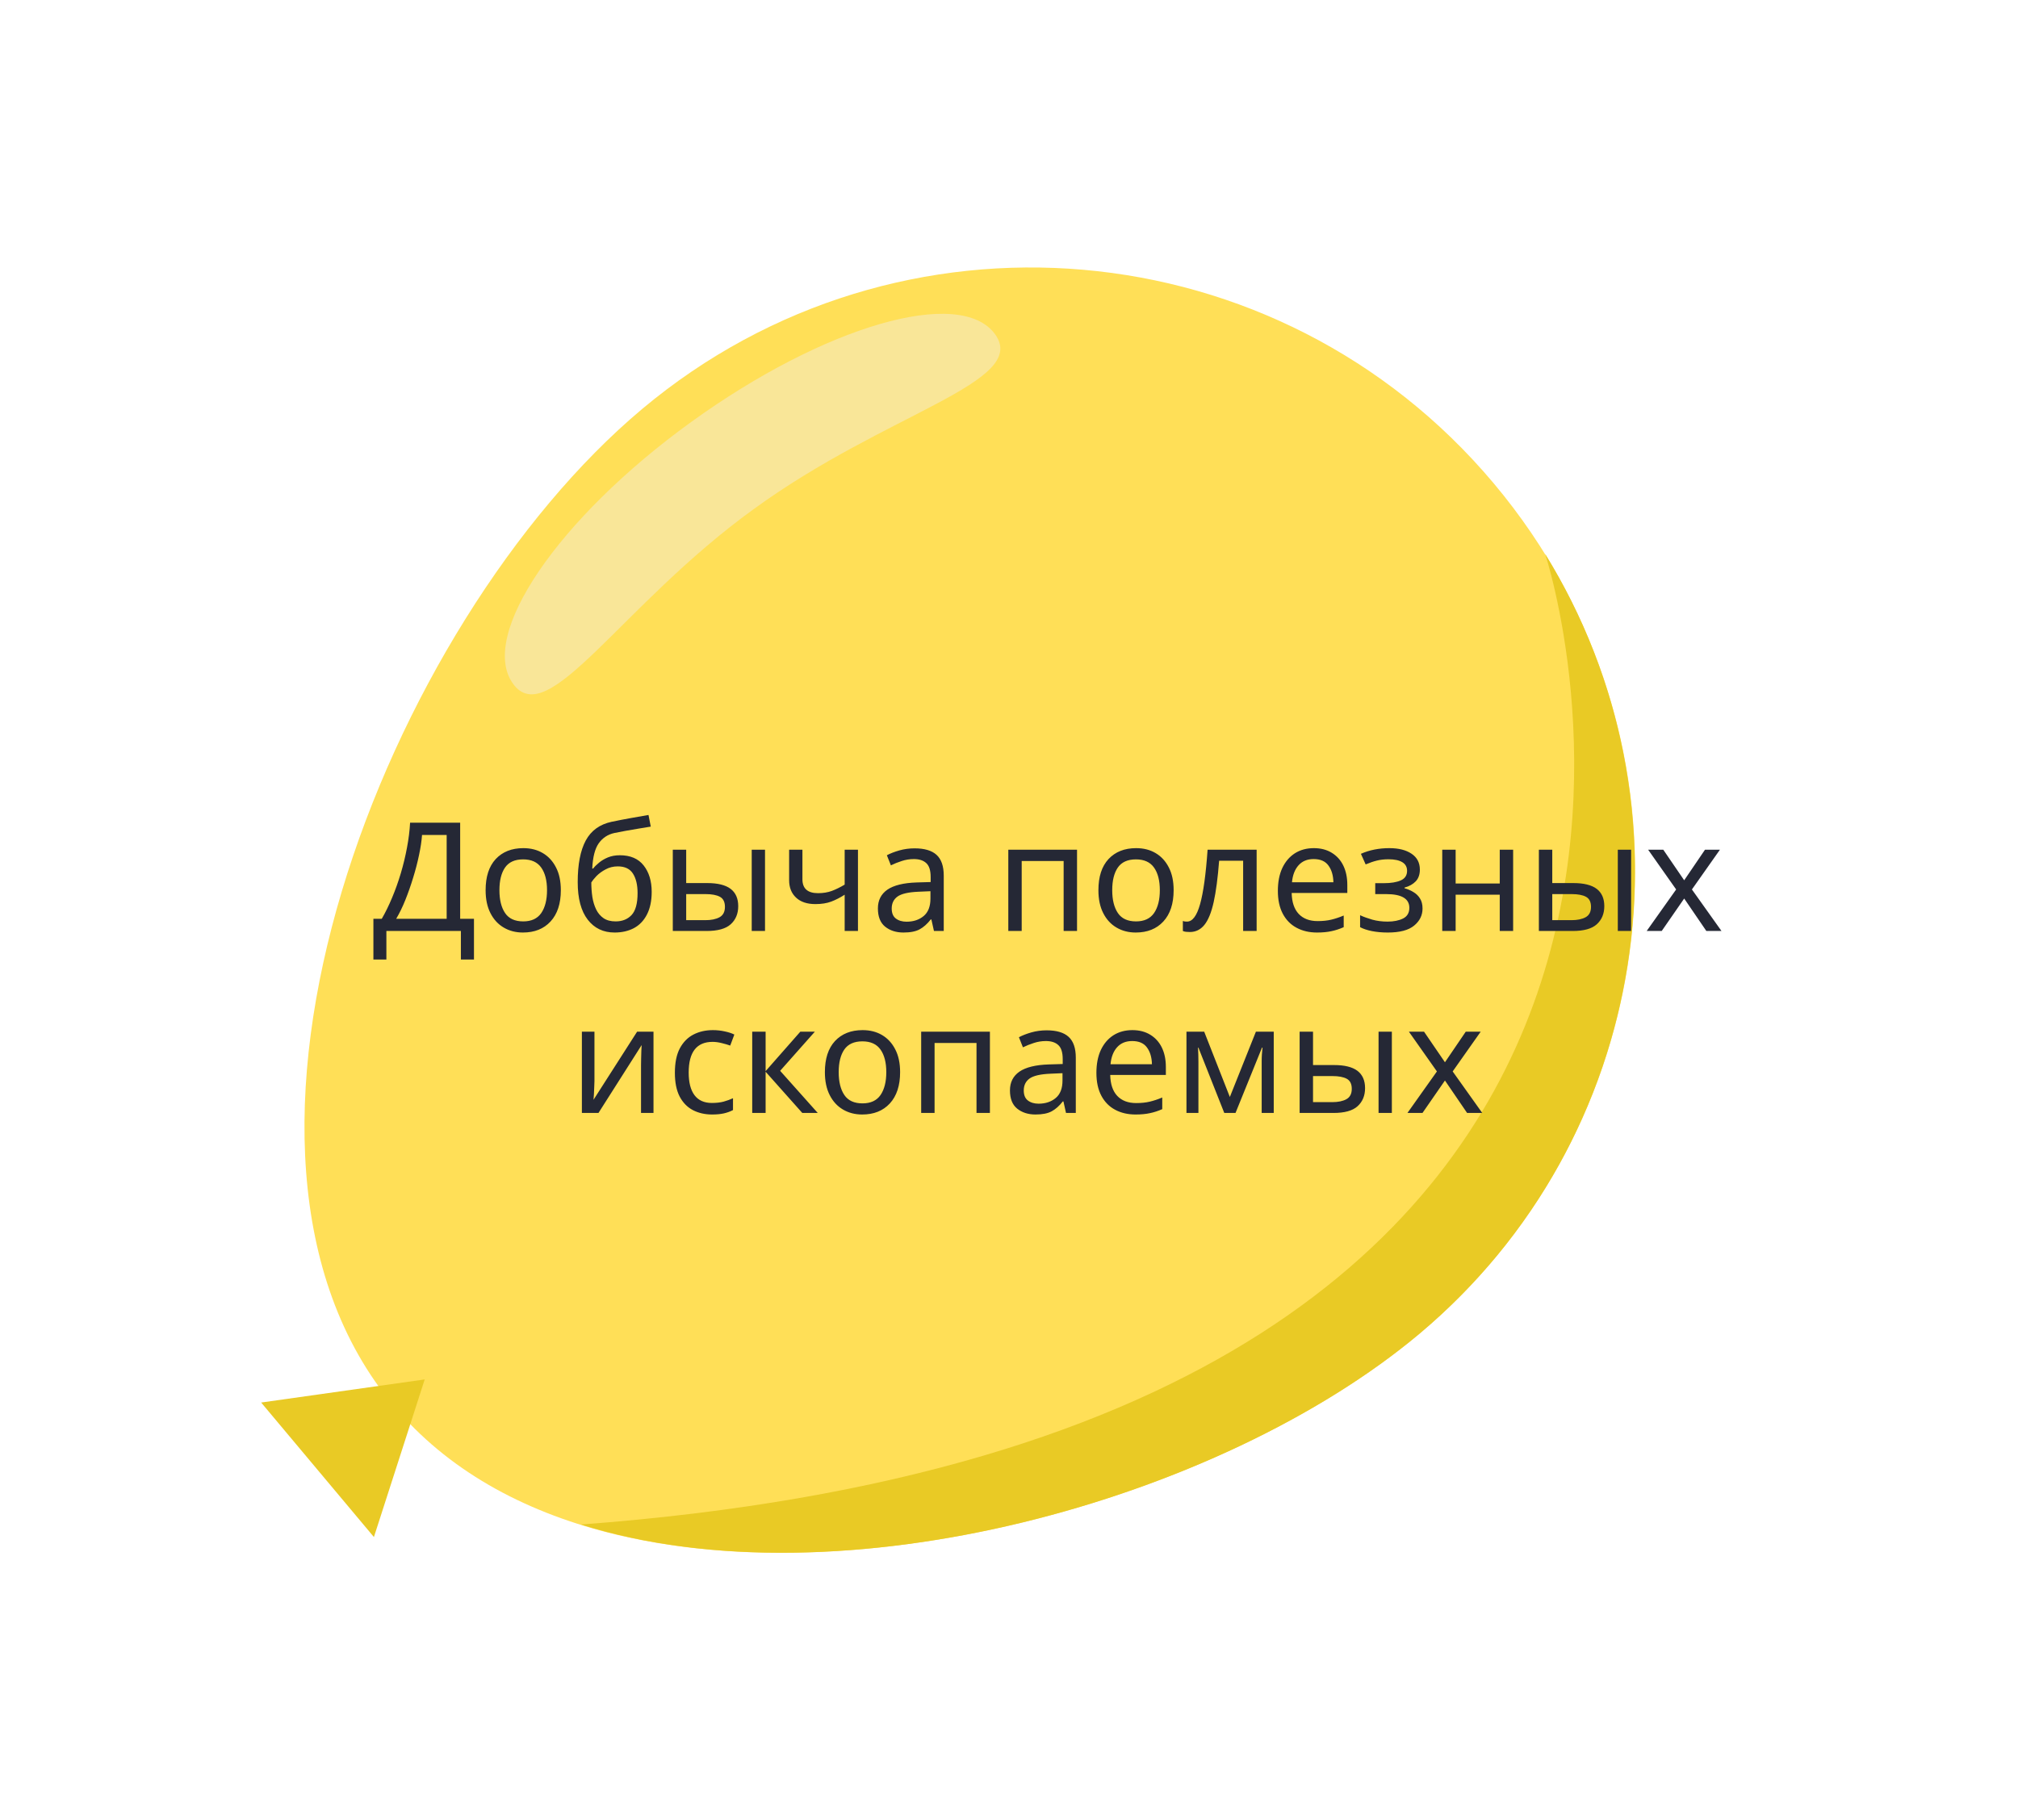
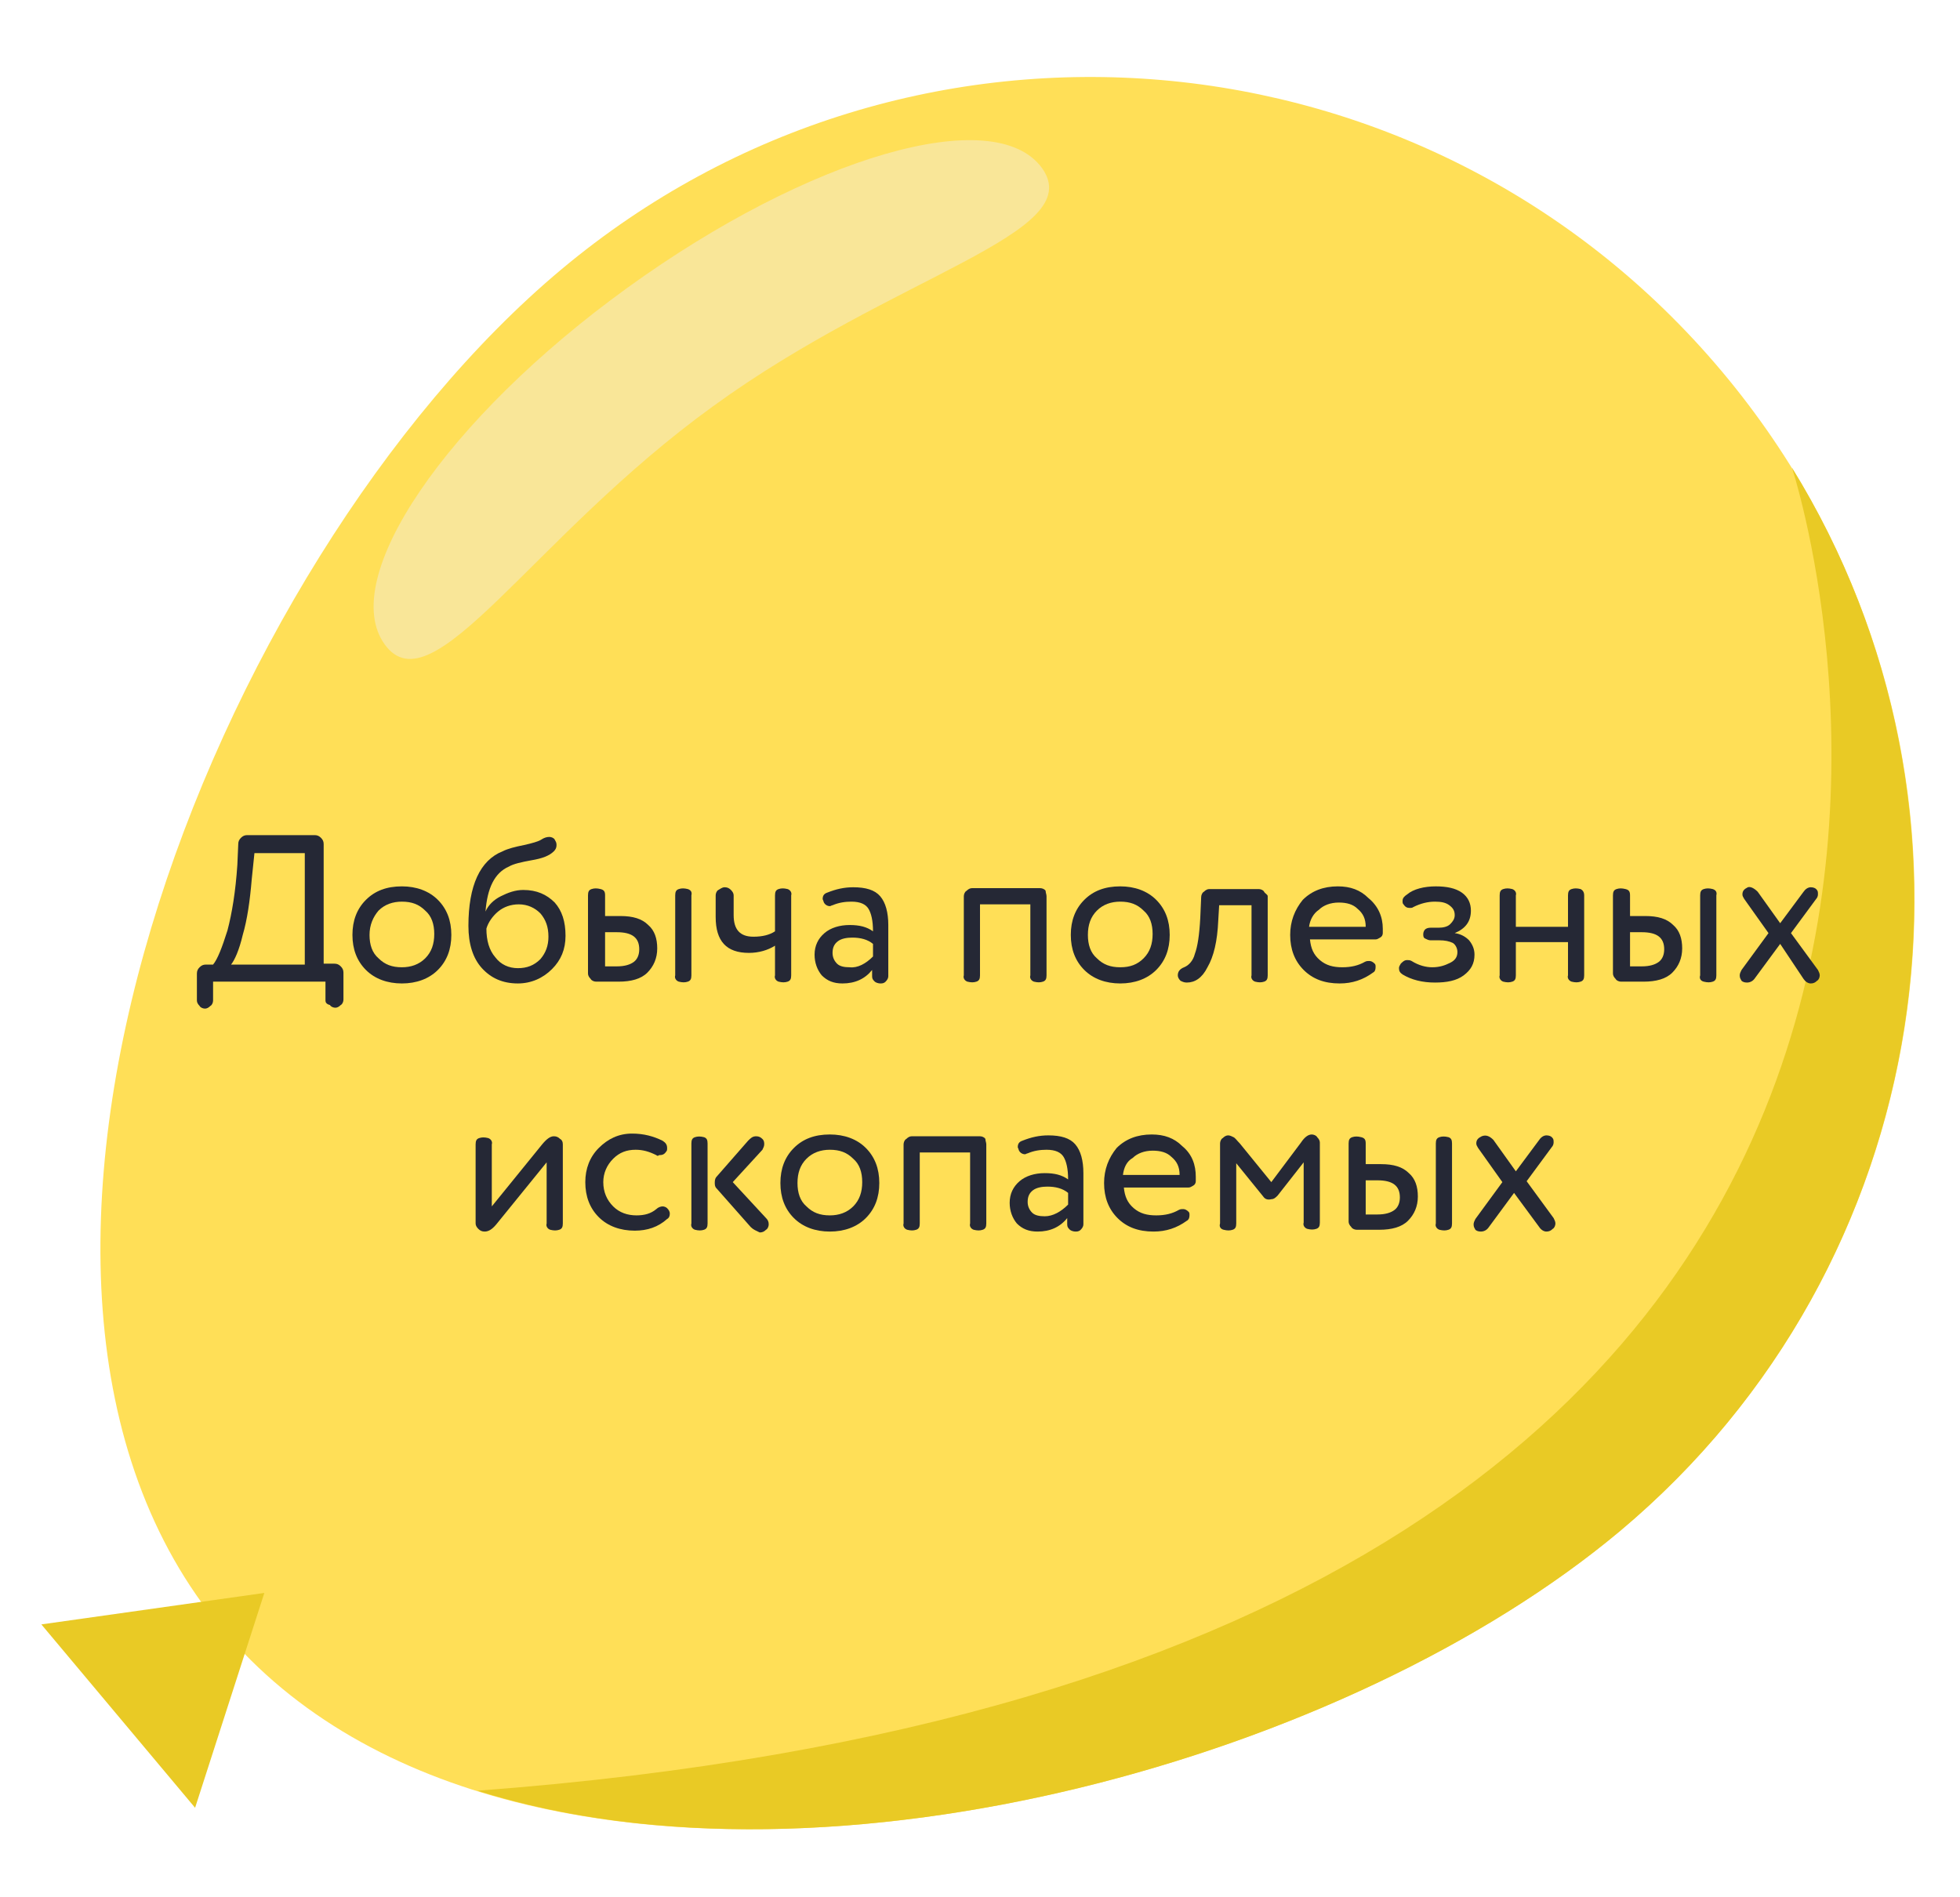
- <svg xmlns="http://www.w3.org/2000/svg" version="1.1" x="0px" y="0px" viewBox="0 0 306 276" enable-background="new 0 0 306 276" xml:space="preserve">
+ <svg xmlns="http://www.w3.org/2000/svg" version="1.1" id="Слой_1" x="0px" y="0px" viewBox="0 0 218 211" style="enable-background:new 0 0 218 211;" xml:space="preserve">
+   <style type="text/css">
+ 	.st0{fill:#FFDF57;}
+ 	.st1{fill:#E9CA25;}
+ 	.st2{fill:none;}
+ 	.st3{enable-background:new    ;}
+ 	.st4{fill:#252835;}
+ 	.st5{fill:#F9E698;}
+ </style>
  <g id="Sky">
</g>
  <g id="Clouds">
</g>
  <g id="Button">
</g>
  <g id="B_1">
</g>
  <g id="B2">
</g>
  <g id="B3">
</g>
  <g id="B4">
</g>
  <g id="B5">
</g>
  <g id="B6">
</g>
  <g id="B7">
</g>
  <g id="B8">
</g>
  <g id="B9">
</g>
  <g id="B10">
</g>
  <g id="B11">
</g>
  <g id="B12">
</g>
  <g id="B13">
</g>
  <g id="B14">
</g>
  <g id="B15">
</g>
  <g id="Head">
</g>
  <g id="B16">
</g>
  <g id="B17">
</g>
  <g id="B18">
</g>
  <g id="B19">
</g>
  <g id="B20">
</g>
  <g id="B21">
</g>
  <g id="B22">
</g>
  <g id="B23">
-     <path fill="#FFDF57" d="M215.2,202.3c-38.8,32.5-123,49.7-155.5,10.9S58.6,94.5,97.4,62s96.5-27.5,129.1,11.3   S253.9,169.8,215.2,202.3z" />
-     <polygon fill="#E9CA25" points="64.4,209.2 39.6,212.7 56.7,233.1  " />
-     <path fill="#E9CA25" d="M215.2,202.3c35.3-29.6,42.6-80.2,19.1-118.3l0,0c0,0,44,133-146.2,147.2   C127.4,243.6,185,227.6,215.2,202.3z" />
+     <path class="st0" d="M180.2,170.3c-38.8,32.5-123,49.7-155.5,10.9S23.6,62.5,62.4,30s96.5-27.5,129.1,11.3S218.9,137.8,180.2,170.3   z" />
+     <polygon class="st1" points="29.4,177.2 4.6,180.7 21.7,201.1  " />
+     <path class="st1" d="M180.2,170.3c35.3-29.6,42.6-80.2,19.1-118.3l0,0c0,0,44,133-146.2,147.2C92.4,211.6,150,195.6,180.2,170.3z" />
    <g>
-       <rect x="56" y="125.1" fill="none" width="183.8" height="89.4" />
-       <text transform="matrix(1 0 0 1 56.4802 141.1877)">
-         <tspan x="0" y="0" fill="#252835" font-family="'CirceRounded-Regular'" font-size="23">Добыча полезных</tspan>
-         <tspan x="29.8" y="27.6" fill="#252835" font-family="'CirceRounded-Regular'" font-size="23">ископаемых</tspan>
-       </text>
+       <rect x="21" y="93.1" class="st2" width="183.8" height="89.4" />
+       <g class="st3">
+         <path class="st4" d="M36.2,111.3v-2.1H23.7v2.1c0,0.2-0.1,0.5-0.3,0.6c-0.2,0.2-0.4,0.3-0.6,0.3c-0.2,0-0.5-0.1-0.6-0.3     c-0.2-0.2-0.3-0.4-0.3-0.6v-3c0-0.3,0.1-0.5,0.3-0.7c0.2-0.2,0.4-0.3,0.7-0.3h0.8c0.5-0.6,1-1.9,1.6-3.8c0.5-1.9,0.9-4.3,1.1-7.3     l0.1-2.3c0-0.3,0.1-0.5,0.3-0.7c0.2-0.2,0.4-0.3,0.7-0.3h7.5c0.3,0,0.5,0.1,0.7,0.3c0.2,0.2,0.3,0.4,0.3,0.7v13.3h1.2     c0.3,0,0.5,0.1,0.7,0.3c0.2,0.2,0.3,0.4,0.3,0.7v3c0,0.2-0.1,0.5-0.3,0.6c-0.2,0.2-0.4,0.3-0.6,0.3c-0.2,0-0.5-0.1-0.6-0.3     C36.3,111.7,36.2,111.5,36.2,111.3z M25.7,107.3h8.2V94.9h-5.6L28,97.8c-0.2,2.4-0.5,4.5-1,6.2C26.6,105.7,26.1,106.8,25.7,107.3     z" />
+         <path class="st4" d="M40.7,107.9c-1-1-1.5-2.3-1.5-3.9c0-1.6,0.5-2.9,1.5-3.9c1-1,2.3-1.5,4-1.5c1.6,0,3,0.5,4,1.5     c1,1,1.5,2.3,1.5,3.9c0,1.6-0.5,2.9-1.5,3.9c-1,1-2.4,1.5-4,1.5S41.7,108.9,40.7,107.9z M41.1,104c0,1.1,0.3,2,1,2.6     c0.7,0.7,1.5,1,2.6,1c1,0,1.9-0.3,2.6-1c0.7-0.7,1-1.6,1-2.7c0-1.1-0.3-2-1-2.6c-0.7-0.7-1.5-1-2.6-1c-1,0-1.9,0.3-2.6,1     C41.5,102,41.1,102.9,41.1,104z" />
+         <path class="st4" d="M62.9,104.1c0,1.5-0.5,2.7-1.5,3.7s-2.3,1.6-3.8,1.6c-1.7,0-3-0.6-4-1.7c-1-1.1-1.5-2.7-1.5-4.7     c0-4.5,1.3-7.3,3.8-8.3c0.6-0.3,1.4-0.5,2.4-0.7c0.9-0.2,1.6-0.4,1.9-0.6c0.3-0.2,0.6-0.3,0.9-0.3c0.2,0,0.5,0.1,0.6,0.3     c0.1,0.2,0.2,0.3,0.2,0.6c0,0.3-0.1,0.5-0.3,0.7c-0.5,0.5-1.3,0.8-2.5,1c-1.1,0.2-2,0.4-2.5,0.7c-1.6,0.7-2.4,2.4-2.6,5     c0.3-0.7,0.9-1.3,1.7-1.7c0.8-0.4,1.6-0.7,2.5-0.7c1.5,0,2.6,0.5,3.5,1.4C62.5,101.3,62.9,102.5,62.9,104.1z M54.1,103.3     c0,1.3,0.3,2.4,1,3.2c0.6,0.8,1.5,1.2,2.5,1.2c1,0,1.8-0.3,2.5-1c0.6-0.7,0.9-1.5,0.9-2.5c0-1.1-0.3-1.9-0.9-2.6     c-0.6-0.6-1.4-1-2.4-1c-0.9,0-1.7,0.3-2.3,0.8S54.3,102.6,54.1,103.3z" />
+         <path class="st4" d="M67.3,99.6v2.3H69c1.4,0,2.4,0.3,3.1,1c0.7,0.6,1,1.5,1,2.6c0,1.1-0.4,2-1.1,2.7c-0.7,0.7-1.8,1-3.2,1h-2.5     c-0.2,0-0.5-0.1-0.6-0.3c-0.2-0.2-0.3-0.4-0.3-0.6v-8.7c0-0.4,0.1-0.6,0.4-0.7c0.3-0.1,0.6-0.1,1,0C67.2,99,67.3,99.2,67.3,99.6z      M67.3,103.7v3.8h1.3c0.9,0,1.5-0.2,1.9-0.5c0.4-0.3,0.6-0.8,0.6-1.4c0-1.3-0.8-1.9-2.5-1.9H67.3z M76.9,99.6v8.9     c0,0.4-0.1,0.6-0.4,0.7c-0.3,0.1-0.6,0.1-1,0c-0.3-0.1-0.5-0.4-0.4-0.7v-8.9c0-0.4,0.1-0.6,0.4-0.7c0.3-0.1,0.6-0.1,1,0     C76.8,99,77,99.2,76.9,99.6z" />
+         <path class="st4" d="M86.2,103.6v-4c0-0.4,0.1-0.6,0.4-0.7c0.3-0.1,0.6-0.1,1,0c0.3,0.1,0.5,0.4,0.4,0.7v8.9     c0,0.4-0.1,0.6-0.4,0.7c-0.3,0.1-0.6,0.1-1,0c-0.3-0.1-0.5-0.4-0.4-0.7v-3.3c-0.8,0.5-1.8,0.8-2.9,0.8c-2.5,0-3.7-1.3-3.7-4v-2.4     c0-0.2,0.1-0.5,0.3-0.6s0.4-0.3,0.7-0.3c0.3,0,0.5,0.1,0.7,0.3s0.3,0.4,0.3,0.6v2.2c0,1.6,0.7,2.4,2.2,2.4     C84.8,104.2,85.6,104,86.2,103.6z" />
+         <path class="st4" d="M90.6,106.2c0-1,0.4-1.8,1.1-2.4c0.7-0.6,1.7-0.9,2.8-0.9c1.1,0,1.9,0.2,2.6,0.7c0-1.2-0.2-2-0.5-2.5     c-0.3-0.5-0.9-0.8-1.9-0.8c-0.7,0-1.4,0.1-2.1,0.4c-0.1,0-0.2,0.1-0.3,0.1c-0.3,0-0.6-0.2-0.7-0.5c0-0.1-0.1-0.2-0.1-0.3     c0-0.4,0.2-0.6,0.5-0.7c1-0.4,1.9-0.6,2.9-0.6c1.4,0,2.4,0.3,3,1c0.6,0.7,0.9,1.8,0.9,3.2v5.7c0,0.2-0.1,0.4-0.3,0.6     c-0.2,0.2-0.4,0.2-0.6,0.2s-0.5-0.1-0.6-0.2c-0.2-0.2-0.3-0.3-0.3-0.6v-0.7c-0.8,1-1.9,1.5-3.3,1.5c-1,0-1.7-0.3-2.3-0.9     C90.9,107.9,90.6,107.1,90.6,106.2z M97.1,106.4V105c-0.6-0.5-1.4-0.7-2.3-0.7c-0.6,0-1.2,0.1-1.6,0.4c-0.4,0.3-0.6,0.7-0.6,1.3     c0,0.5,0.2,0.9,0.5,1.2c0.3,0.3,0.8,0.4,1.4,0.4C95.4,107.7,96.3,107.2,97.1,106.4z" />
+         <path class="st4" d="M116.4,99.7v8.8c0,0.4-0.1,0.6-0.4,0.7c-0.3,0.1-0.6,0.1-1,0c-0.3-0.1-0.5-0.4-0.4-0.7v-7.9h-5.6v7.9     c0,0.4-0.1,0.6-0.4,0.7c-0.3,0.1-0.6,0.1-1,0c-0.3-0.1-0.5-0.4-0.4-0.7v-8.8c0-0.2,0.1-0.5,0.3-0.6c0.2-0.2,0.4-0.3,0.6-0.3h7.6     c0.2,0,0.5,0.1,0.6,0.3C116.3,99.3,116.4,99.5,116.4,99.7z" />
+         <path class="st4" d="M120.6,107.9c-1-1-1.5-2.3-1.5-3.9c0-1.6,0.5-2.9,1.5-3.9c1-1,2.3-1.5,4-1.5c1.6,0,3,0.5,4,1.5     c1,1,1.5,2.3,1.5,3.9c0,1.6-0.5,2.9-1.5,3.9c-1,1-2.4,1.5-4,1.5S121.6,108.9,120.6,107.9z M121,104c0,1.1,0.3,2,1,2.6     c0.7,0.7,1.5,1,2.6,1s1.9-0.3,2.6-1c0.7-0.7,1-1.6,1-2.7c0-1.1-0.3-2-1-2.6c-0.7-0.7-1.5-1-2.6-1c-1,0-1.9,0.3-2.6,1     C121.3,102,121,102.9,121,104z" />
+         <path class="st4" d="M141,99.7v8.8c0,0.4-0.1,0.6-0.4,0.7s-0.6,0.1-1,0c-0.3-0.1-0.5-0.4-0.4-0.7v-7.8h-3.6l-0.1,1.7     c-0.1,2.3-0.5,4-1.2,5.2c-0.6,1.2-1.4,1.7-2.3,1.7c-0.3,0-0.5-0.1-0.7-0.2c-0.2-0.2-0.3-0.4-0.3-0.6c0-0.4,0.2-0.7,0.7-0.9     c0.5-0.2,1-0.7,1.2-1.5c0.3-0.8,0.5-2.1,0.6-4l0.1-2.3c0-0.2,0.1-0.5,0.3-0.6c0.2-0.2,0.4-0.3,0.6-0.3h5.5c0.2,0,0.5,0.1,0.6,0.3     S141,99.5,141,99.7z" />
+         <path class="st4" d="M153.8,103.3c0,0.3,0,0.4,0,0.5c0,0.2-0.1,0.4-0.3,0.5s-0.3,0.2-0.5,0.2h-7.3c0.1,1,0.4,1.7,1.1,2.3     c0.7,0.6,1.5,0.8,2.5,0.8c1,0,1.8-0.2,2.5-0.6c0.2-0.1,0.3-0.1,0.5-0.1c0.2,0,0.4,0.1,0.6,0.3c0.1,0.1,0.1,0.2,0.1,0.4     c0,0.3-0.1,0.5-0.3,0.6c-1.1,0.8-2.3,1.2-3.7,1.2c-1.7,0-3-0.5-4-1.5c-1-1-1.5-2.3-1.5-3.9c0-1.5,0.5-2.8,1.4-3.9     c1-1,2.3-1.5,3.9-1.5c1.4,0,2.5,0.4,3.4,1.3C153.3,100.8,153.8,102,153.8,103.3z M145.6,103.1h6.3c0-0.9-0.3-1.5-0.9-2     c-0.5-0.5-1.2-0.7-2.1-0.7c-0.9,0-1.7,0.3-2.2,0.8C146.1,101.6,145.7,102.3,145.6,103.1z" />
+         <path class="st4" d="M159.7,98.6c1.2,0,2.2,0.2,2.9,0.7c0.7,0.5,1,1.2,1,2c0,1.2-0.6,2-1.8,2.5c0.7,0.1,1.2,0.4,1.6,0.8     c0.4,0.5,0.6,1,0.6,1.6c0,1-0.4,1.7-1.2,2.3c-0.8,0.6-1.9,0.8-3.2,0.8c-1.4,0-2.6-0.3-3.6-0.9c-0.3-0.2-0.4-0.4-0.4-0.7     c0-0.2,0.1-0.3,0.2-0.5c0.2-0.2,0.4-0.4,0.7-0.4c0.2,0,0.3,0,0.5,0.1c0.8,0.5,1.6,0.7,2.3,0.7c0.8,0,1.4-0.2,2-0.5     s0.8-0.7,0.8-1.2c0-0.4-0.2-0.8-0.5-1c-0.4-0.2-0.9-0.3-1.5-0.3h-1c-0.2,0-0.4-0.1-0.6-0.2c-0.2-0.1-0.2-0.3-0.2-0.5     c0-0.2,0.1-0.4,0.2-0.5s0.3-0.2,0.6-0.2h0.9c0.5,0,1-0.1,1.3-0.4c0.3-0.3,0.5-0.6,0.5-1c0-0.5-0.2-0.8-0.6-1.1     c-0.4-0.3-0.9-0.4-1.6-0.4c-0.8,0-1.6,0.2-2.4,0.6c-0.1,0.1-0.3,0.1-0.4,0.1c-0.3,0-0.5-0.1-0.7-0.4c-0.1-0.1-0.1-0.2-0.1-0.4     c0-0.3,0.2-0.5,0.5-0.7C157.2,98.9,158.4,98.6,159.7,98.6z" />
+         <path class="st4" d="M176.2,99.6v8.9c0,0.4-0.1,0.6-0.4,0.7c-0.3,0.1-0.6,0.1-1,0c-0.3-0.1-0.5-0.4-0.4-0.7v-3.7h-5.8v3.7     c0,0.4-0.1,0.6-0.4,0.7c-0.3,0.1-0.6,0.1-1,0c-0.3-0.1-0.5-0.4-0.4-0.7v-8.9c0-0.4,0.1-0.6,0.4-0.7c0.3-0.1,0.6-0.1,1,0     c0.3,0.1,0.5,0.4,0.4,0.7v3.5h5.8v-3.5c0-0.4,0.1-0.6,0.4-0.7c0.3-0.1,0.6-0.1,1,0C176,99,176.2,99.2,176.2,99.6z" />
+         <path class="st4" d="M181.3,99.6v2.3h1.7c1.4,0,2.4,0.3,3.1,1c0.7,0.6,1,1.5,1,2.6c0,1.1-0.4,2-1.1,2.7s-1.8,1-3.2,1h-2.5     c-0.2,0-0.5-0.1-0.6-0.3c-0.2-0.2-0.3-0.4-0.3-0.6v-8.7c0-0.4,0.1-0.6,0.4-0.7c0.3-0.1,0.6-0.1,1,0     C181.2,99,181.3,99.2,181.3,99.6z M181.3,103.7v3.8h1.3c0.9,0,1.5-0.2,1.9-0.5c0.4-0.3,0.6-0.8,0.6-1.4c0-1.3-0.8-1.9-2.5-1.9     H181.3z M190.9,99.6v8.9c0,0.4-0.1,0.6-0.4,0.7s-0.6,0.1-1,0s-0.5-0.4-0.4-0.7v-8.9c0-0.4,0.1-0.6,0.4-0.7c0.3-0.1,0.6-0.1,1,0     C190.8,99,191,99.2,190.9,99.6z" />
+         <path class="st4" d="M195.5,99.2l2.5,3.5l2.6-3.5c0.2-0.3,0.5-0.5,0.8-0.5c0.3,0,0.5,0.1,0.6,0.2c0.2,0.2,0.2,0.3,0.2,0.6     c0,0.2-0.1,0.4-0.2,0.5l-2.8,3.8l3,4.1c0.1,0.2,0.2,0.4,0.2,0.6c0,0.2-0.1,0.5-0.3,0.6c-0.2,0.2-0.4,0.3-0.7,0.3     c-0.3,0-0.6-0.2-0.8-0.5L198,105l-2.8,3.8c-0.2,0.3-0.5,0.5-0.9,0.5c-0.3,0-0.5-0.1-0.6-0.2c-0.1-0.2-0.2-0.3-0.2-0.6     c0-0.2,0.1-0.4,0.2-0.6l3-4.1l-2.7-3.8c-0.1-0.2-0.2-0.3-0.2-0.5c0-0.4,0.2-0.6,0.6-0.8C194.7,98.6,195.1,98.8,195.5,99.2z" />
+       </g>
+       <g class="st3">
+         <path class="st4" d="M62.6,127.3v8.8c0,0.4-0.1,0.6-0.4,0.7c-0.3,0.1-0.6,0.1-1,0c-0.3-0.1-0.5-0.4-0.4-0.7v-6.8l-5.6,6.9     c-0.5,0.6-0.9,0.8-1.3,0.8c-0.3,0-0.5-0.1-0.7-0.3c-0.2-0.2-0.3-0.4-0.3-0.6v-8.8c0-0.4,0.1-0.6,0.4-0.7c0.3-0.1,0.6-0.1,1,0     c0.3,0.1,0.5,0.4,0.4,0.7v6.9l5.6-6.9c0.5-0.6,0.9-0.9,1.3-0.9c0.3,0,0.5,0.1,0.7,0.3C62.5,126.8,62.6,127,62.6,127.3z" />
+         <path class="st4" d="M73,128.5c-0.8-0.4-1.5-0.6-2.3-0.6c-1,0-1.8,0.3-2.5,1c-0.7,0.7-1.1,1.6-1.1,2.6c0,1.1,0.4,2,1.1,2.7     s1.6,1,2.6,1c0.9,0,1.6-0.2,2.2-0.7c0.2-0.2,0.5-0.3,0.7-0.3c0.2,0,0.4,0.1,0.5,0.2c0.2,0.2,0.3,0.4,0.3,0.6     c0,0.3-0.1,0.5-0.3,0.6c-1,0.9-2.2,1.3-3.6,1.3c-1.6,0-3-0.5-4-1.5c-1-1-1.5-2.3-1.5-3.9c0-1.5,0.5-2.8,1.5-3.8     c1-1,2.2-1.6,3.7-1.6c1.3,0,2.4,0.3,3.4,0.8c0.3,0.2,0.5,0.4,0.5,0.8c0,0.2,0,0.3-0.1,0.4c-0.2,0.3-0.4,0.4-0.8,0.4     C73.2,128.6,73.1,128.6,73,128.5z" />
+         <path class="st4" d="M78.7,127.2v8.9c0,0.4-0.1,0.6-0.4,0.7c-0.3,0.1-0.6,0.1-1,0c-0.3-0.1-0.5-0.4-0.4-0.7v-8.9     c0-0.4,0.1-0.6,0.4-0.7c0.3-0.1,0.6-0.1,1,0C78.6,126.6,78.7,126.8,78.7,127.2z M83.5,136.5l-3.8-4.3c-0.2-0.2-0.2-0.4-0.2-0.7     c0-0.3,0.1-0.5,0.2-0.6l3.5-4c0.3-0.3,0.5-0.5,0.9-0.5c0.3,0,0.5,0.1,0.7,0.3c0.2,0.2,0.2,0.4,0.2,0.6c0,0.2-0.1,0.4-0.2,0.6     l-3.3,3.6l3.7,4c0.2,0.2,0.3,0.4,0.3,0.7c0,0.2-0.1,0.5-0.3,0.6c-0.2,0.2-0.4,0.3-0.7,0.3C84.1,136.9,83.8,136.8,83.5,136.5z" />
+         <path class="st4" d="M88.3,135.5c-1-1-1.5-2.3-1.5-3.9c0-1.6,0.5-2.9,1.5-3.9c1-1,2.3-1.5,4-1.5c1.6,0,3,0.5,4,1.5     c1,1,1.5,2.3,1.5,3.9c0,1.6-0.5,2.9-1.5,3.9c-1,1-2.4,1.5-4,1.5S89.3,136.5,88.3,135.5z M88.7,131.6c0,1.1,0.3,2,1,2.6     c0.7,0.7,1.5,1,2.6,1c1,0,1.9-0.3,2.6-1c0.7-0.7,1-1.6,1-2.7c0-1.1-0.3-2-1-2.6c-0.7-0.7-1.5-1-2.6-1c-1,0-1.9,0.3-2.6,1     C89,129.6,88.7,130.5,88.7,131.6z" />
+         <path class="st4" d="M109.7,127.3v8.8c0,0.4-0.1,0.6-0.4,0.7c-0.3,0.1-0.6,0.1-1,0c-0.3-0.1-0.5-0.4-0.4-0.7v-7.9h-5.6v7.9     c0,0.4-0.1,0.6-0.4,0.7c-0.3,0.1-0.6,0.1-1,0c-0.3-0.1-0.5-0.4-0.4-0.7v-8.8c0-0.2,0.1-0.5,0.3-0.6c0.2-0.2,0.4-0.3,0.6-0.3h7.6     c0.2,0,0.5,0.1,0.6,0.3C109.6,126.9,109.7,127.1,109.7,127.3z" />
+         <path class="st4" d="M112.3,133.8c0-1,0.4-1.8,1.1-2.4c0.7-0.6,1.7-0.9,2.8-0.9c1.1,0,1.9,0.2,2.6,0.7c0-1.2-0.2-2-0.5-2.5     c-0.3-0.5-0.9-0.8-1.9-0.8c-0.7,0-1.4,0.1-2.1,0.4c-0.1,0-0.2,0.1-0.3,0.1c-0.3,0-0.6-0.2-0.7-0.5c0-0.1-0.1-0.2-0.1-0.3     c0-0.4,0.2-0.6,0.5-0.7c1-0.4,1.9-0.6,2.9-0.6c1.4,0,2.4,0.3,3,1c0.6,0.7,0.9,1.8,0.9,3.2v5.7c0,0.2-0.1,0.4-0.3,0.6     c-0.2,0.2-0.4,0.2-0.6,0.2s-0.5-0.1-0.6-0.2c-0.2-0.2-0.3-0.3-0.3-0.6v-0.7c-0.8,1-1.9,1.5-3.3,1.5c-1,0-1.7-0.3-2.3-0.9     C112.6,135.5,112.3,134.7,112.3,133.8z M118.8,134v-1.3c-0.6-0.5-1.4-0.7-2.3-0.7c-0.6,0-1.2,0.1-1.6,0.4     c-0.4,0.3-0.6,0.7-0.6,1.3c0,0.5,0.2,0.9,0.5,1.2c0.3,0.3,0.8,0.4,1.4,0.4C117.1,135.3,118,134.8,118.8,134z" />
+         <path class="st4" d="M133,130.9c0,0.3,0,0.4,0,0.5c0,0.2-0.1,0.4-0.3,0.5s-0.3,0.2-0.5,0.2H125c0.1,1,0.4,1.7,1.1,2.3     c0.7,0.6,1.5,0.8,2.5,0.8c1,0,1.8-0.2,2.5-0.6c0.2-0.1,0.3-0.1,0.5-0.1c0.2,0,0.4,0.1,0.6,0.3c0.1,0.1,0.1,0.2,0.1,0.4     c0,0.3-0.1,0.5-0.3,0.6c-1.1,0.8-2.3,1.2-3.7,1.2c-1.7,0-3-0.5-4-1.5c-1-1-1.5-2.3-1.5-3.9c0-1.5,0.5-2.8,1.4-3.9     c1-1,2.3-1.5,3.9-1.5c1.4,0,2.5,0.4,3.4,1.3C132.6,128.4,133,129.6,133,130.9z M124.9,130.7h6.3c0-0.9-0.3-1.5-0.9-2     c-0.5-0.5-1.2-0.7-2.1-0.7c-0.9,0-1.7,0.3-2.2,0.8C125.3,129.2,125,129.9,124.9,130.7z" />
+         <path class="st4" d="M140.5,133.1l-3-3.7v6.7c0,0.4-0.1,0.6-0.4,0.7s-0.6,0.1-1,0s-0.5-0.4-0.4-0.7v-8.9c0-0.2,0.1-0.5,0.3-0.6     c0.2-0.2,0.4-0.3,0.6-0.3c0.2,0,0.4,0.1,0.6,0.2c0.2,0.1,0.4,0.4,0.7,0.7l3.5,4.3l3.3-4.4c0.4-0.6,0.8-0.9,1.2-0.9     c0.2,0,0.5,0.1,0.6,0.3c0.2,0.2,0.3,0.4,0.3,0.6v8.9c0,0.4-0.1,0.6-0.4,0.7c-0.3,0.1-0.6,0.1-1,0c-0.3-0.1-0.5-0.4-0.4-0.7v-6.7     l-2.9,3.7c-0.2,0.2-0.4,0.4-0.7,0.4C141,133.5,140.7,133.4,140.5,133.1z" />
+         <path class="st4" d="M151.9,127.2v2.3h1.7c1.4,0,2.4,0.3,3.1,1c0.7,0.6,1,1.5,1,2.6c0,1.1-0.4,2-1.1,2.7c-0.7,0.7-1.8,1-3.2,1     h-2.5c-0.2,0-0.5-0.1-0.6-0.3c-0.2-0.2-0.3-0.4-0.3-0.6v-8.7c0-0.4,0.1-0.6,0.4-0.7c0.3-0.1,0.6-0.1,1,0     C151.8,126.6,151.9,126.8,151.9,127.2z M151.9,131.3v3.8h1.3c0.9,0,1.5-0.2,1.9-0.5c0.4-0.3,0.6-0.8,0.6-1.4     c0-1.3-0.8-1.9-2.5-1.9H151.9z M161.5,127.2v8.9c0,0.4-0.1,0.6-0.4,0.7s-0.6,0.1-1,0c-0.3-0.1-0.5-0.4-0.4-0.7v-8.9     c0-0.4,0.1-0.6,0.4-0.7c0.3-0.1,0.6-0.1,1,0C161.4,126.6,161.5,126.8,161.5,127.2z" />
+         <path class="st4" d="M166.1,126.8l2.5,3.5l2.6-3.5c0.2-0.3,0.5-0.5,0.8-0.5c0.3,0,0.5,0.1,0.6,0.2c0.2,0.2,0.2,0.3,0.2,0.6     c0,0.2-0.1,0.4-0.2,0.5l-2.8,3.8l3,4.1c0.1,0.2,0.2,0.4,0.2,0.6c0,0.2-0.1,0.5-0.3,0.6c-0.2,0.2-0.4,0.3-0.7,0.3     c-0.3,0-0.6-0.2-0.8-0.5l-2.8-3.8l-2.8,3.8c-0.2,0.3-0.5,0.5-0.9,0.5c-0.3,0-0.5-0.1-0.6-0.2c-0.1-0.2-0.2-0.3-0.2-0.6     c0-0.2,0.1-0.4,0.2-0.6l3-4.1l-2.7-3.8c-0.1-0.2-0.2-0.3-0.2-0.5c0-0.4,0.2-0.6,0.6-0.8C165.3,126.2,165.7,126.4,166.1,126.8z" />
+       </g>
    </g>
-     <path fill="#F9E698" d="M114.3,77.2C94.1,91.8,83.1,111,77.8,103.7c-5.3-7.3,6.8-25.1,27-39.7s40.8-20.6,46.1-13.3   C156.1,58,134.5,62.5,114.3,77.2z" />
+     <path class="st5" d="M79.3,45.2C59.1,59.8,48.1,79,42.8,71.7c-5.3-7.3,6.8-25.1,27-39.7s40.8-20.6,46.1-13.3   C121.1,26,99.5,30.5,79.3,45.2z" />
  </g>
  <g id="B24">
</g>
  <g id="B25">
</g>
  <g id="B26">
</g>
  <g id="B27">
</g>
  <g id="B28">
</g>
  <g id="B29">
</g>
  <g id="B30">
</g>
  <g id="B31">
</g>
  <g id="B32">
</g>
  <g id="B33">
</g>
</svg>
